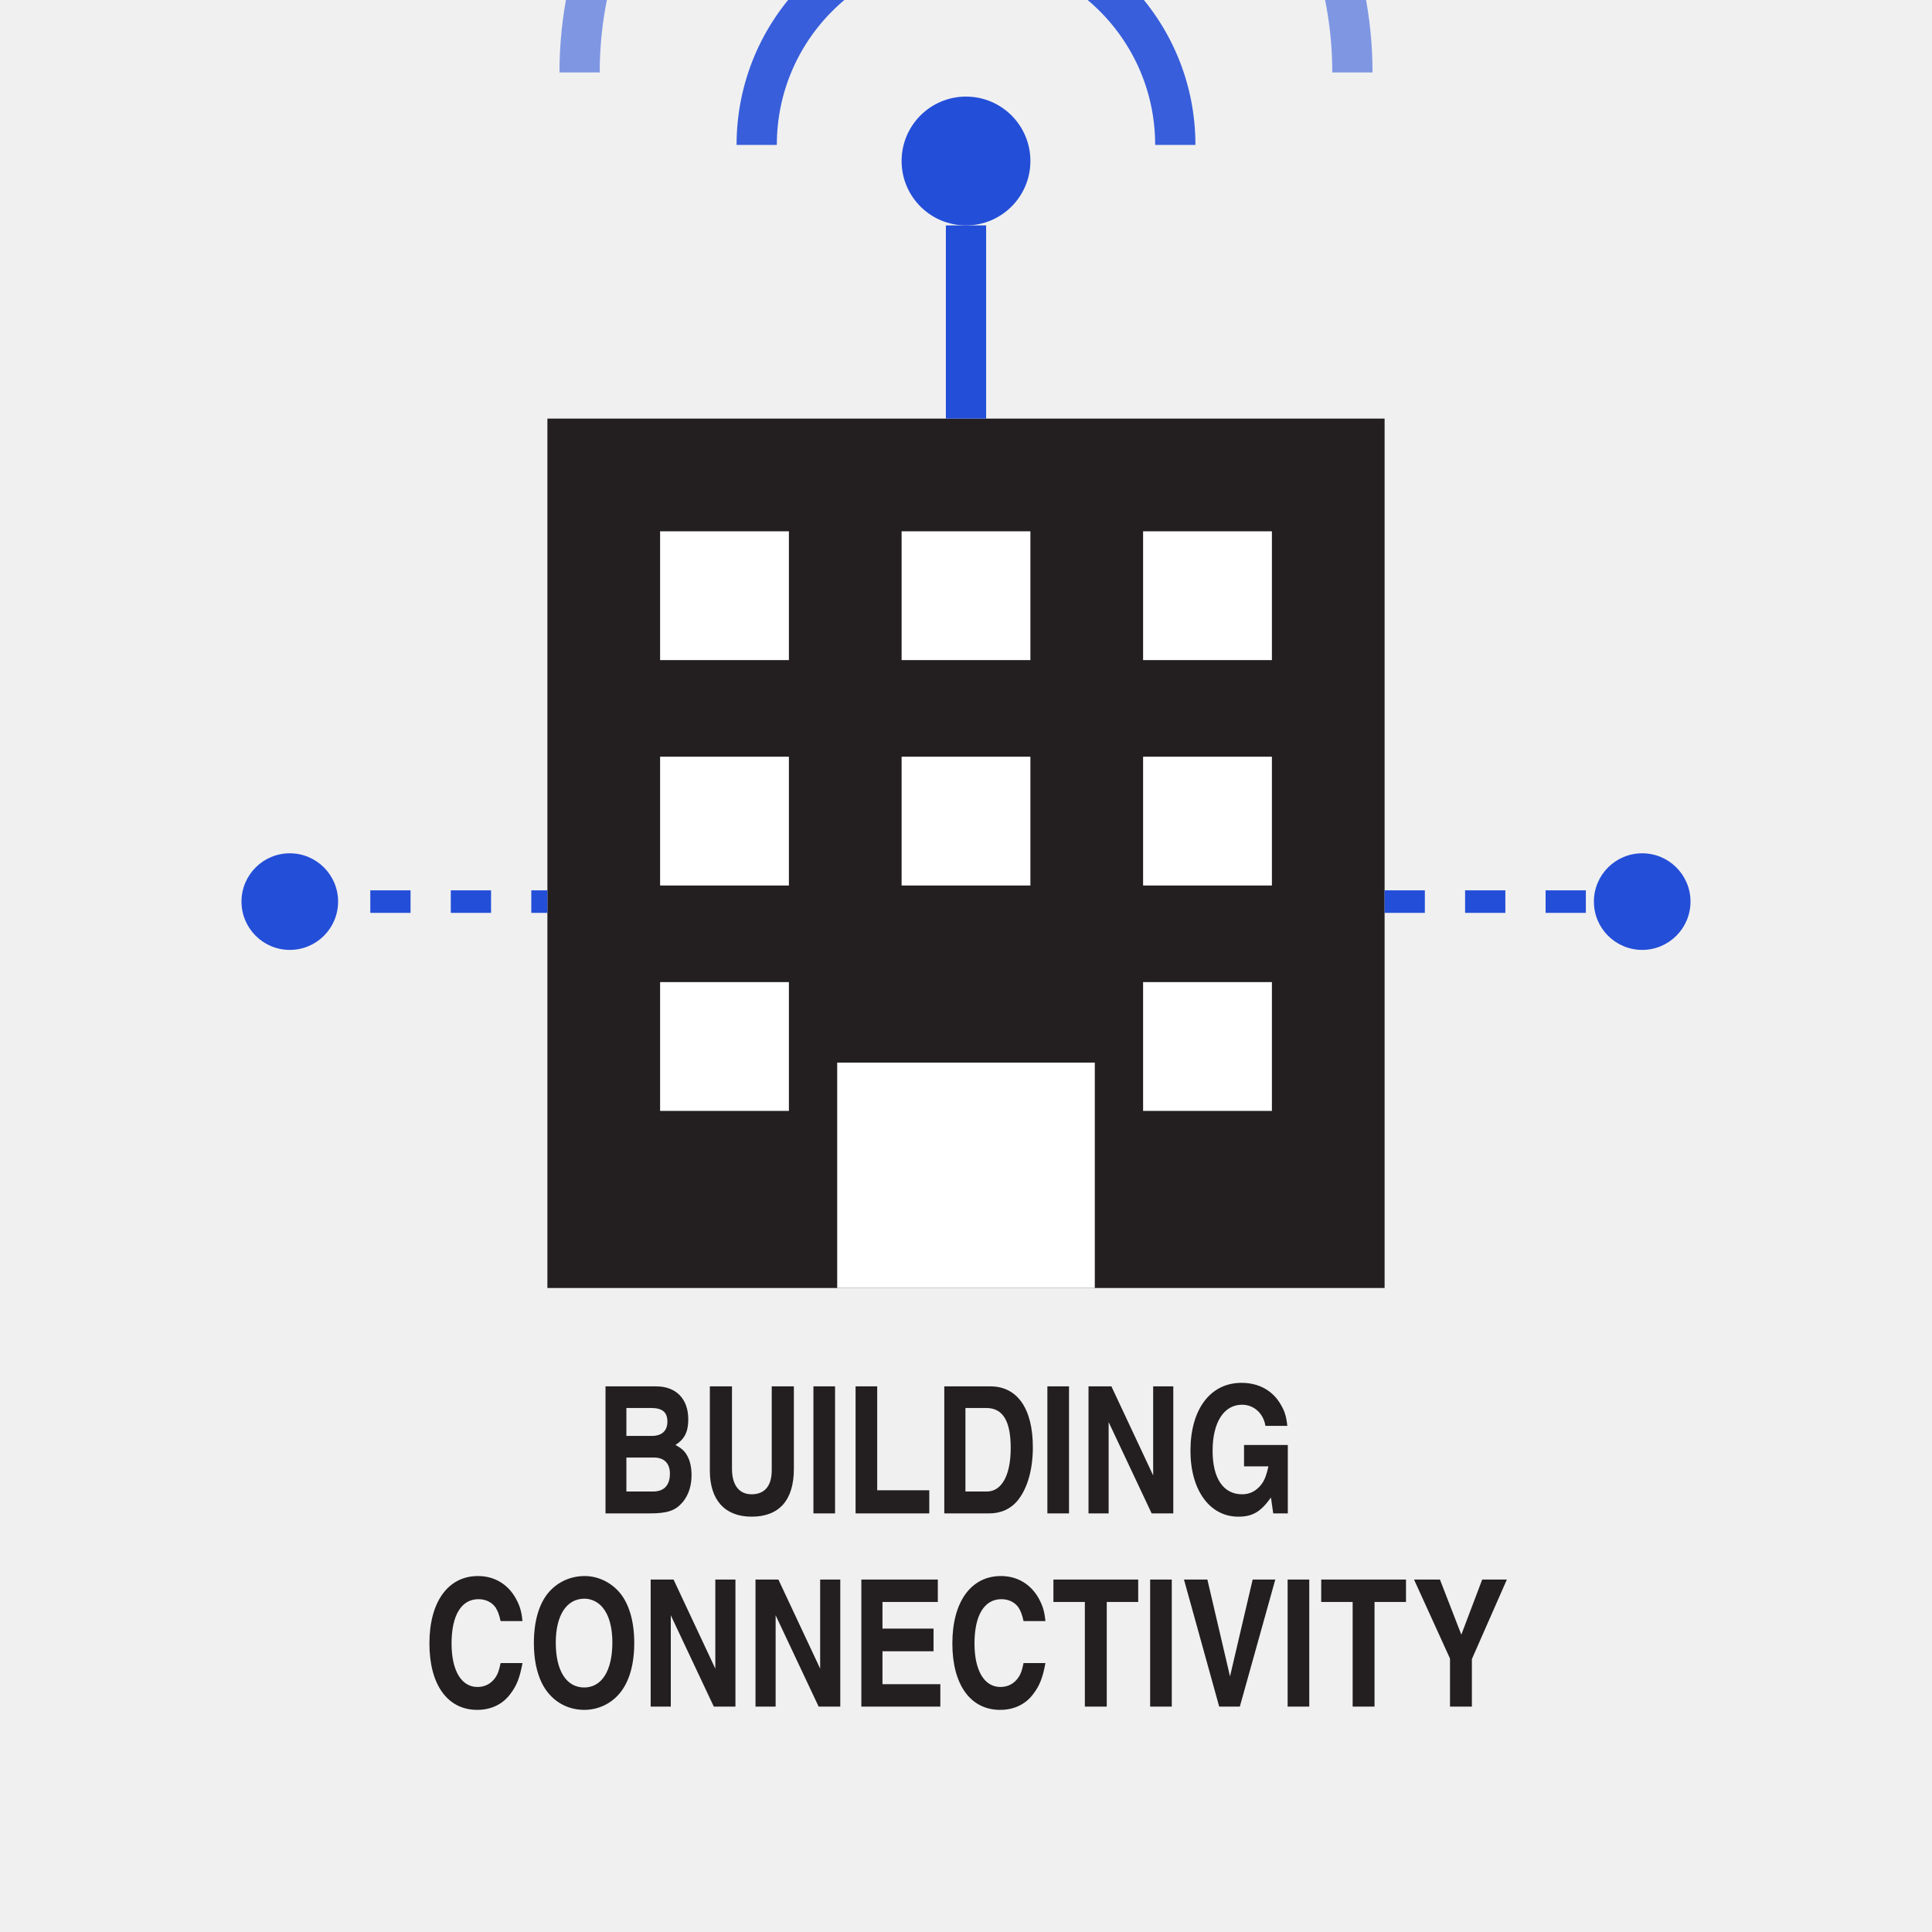
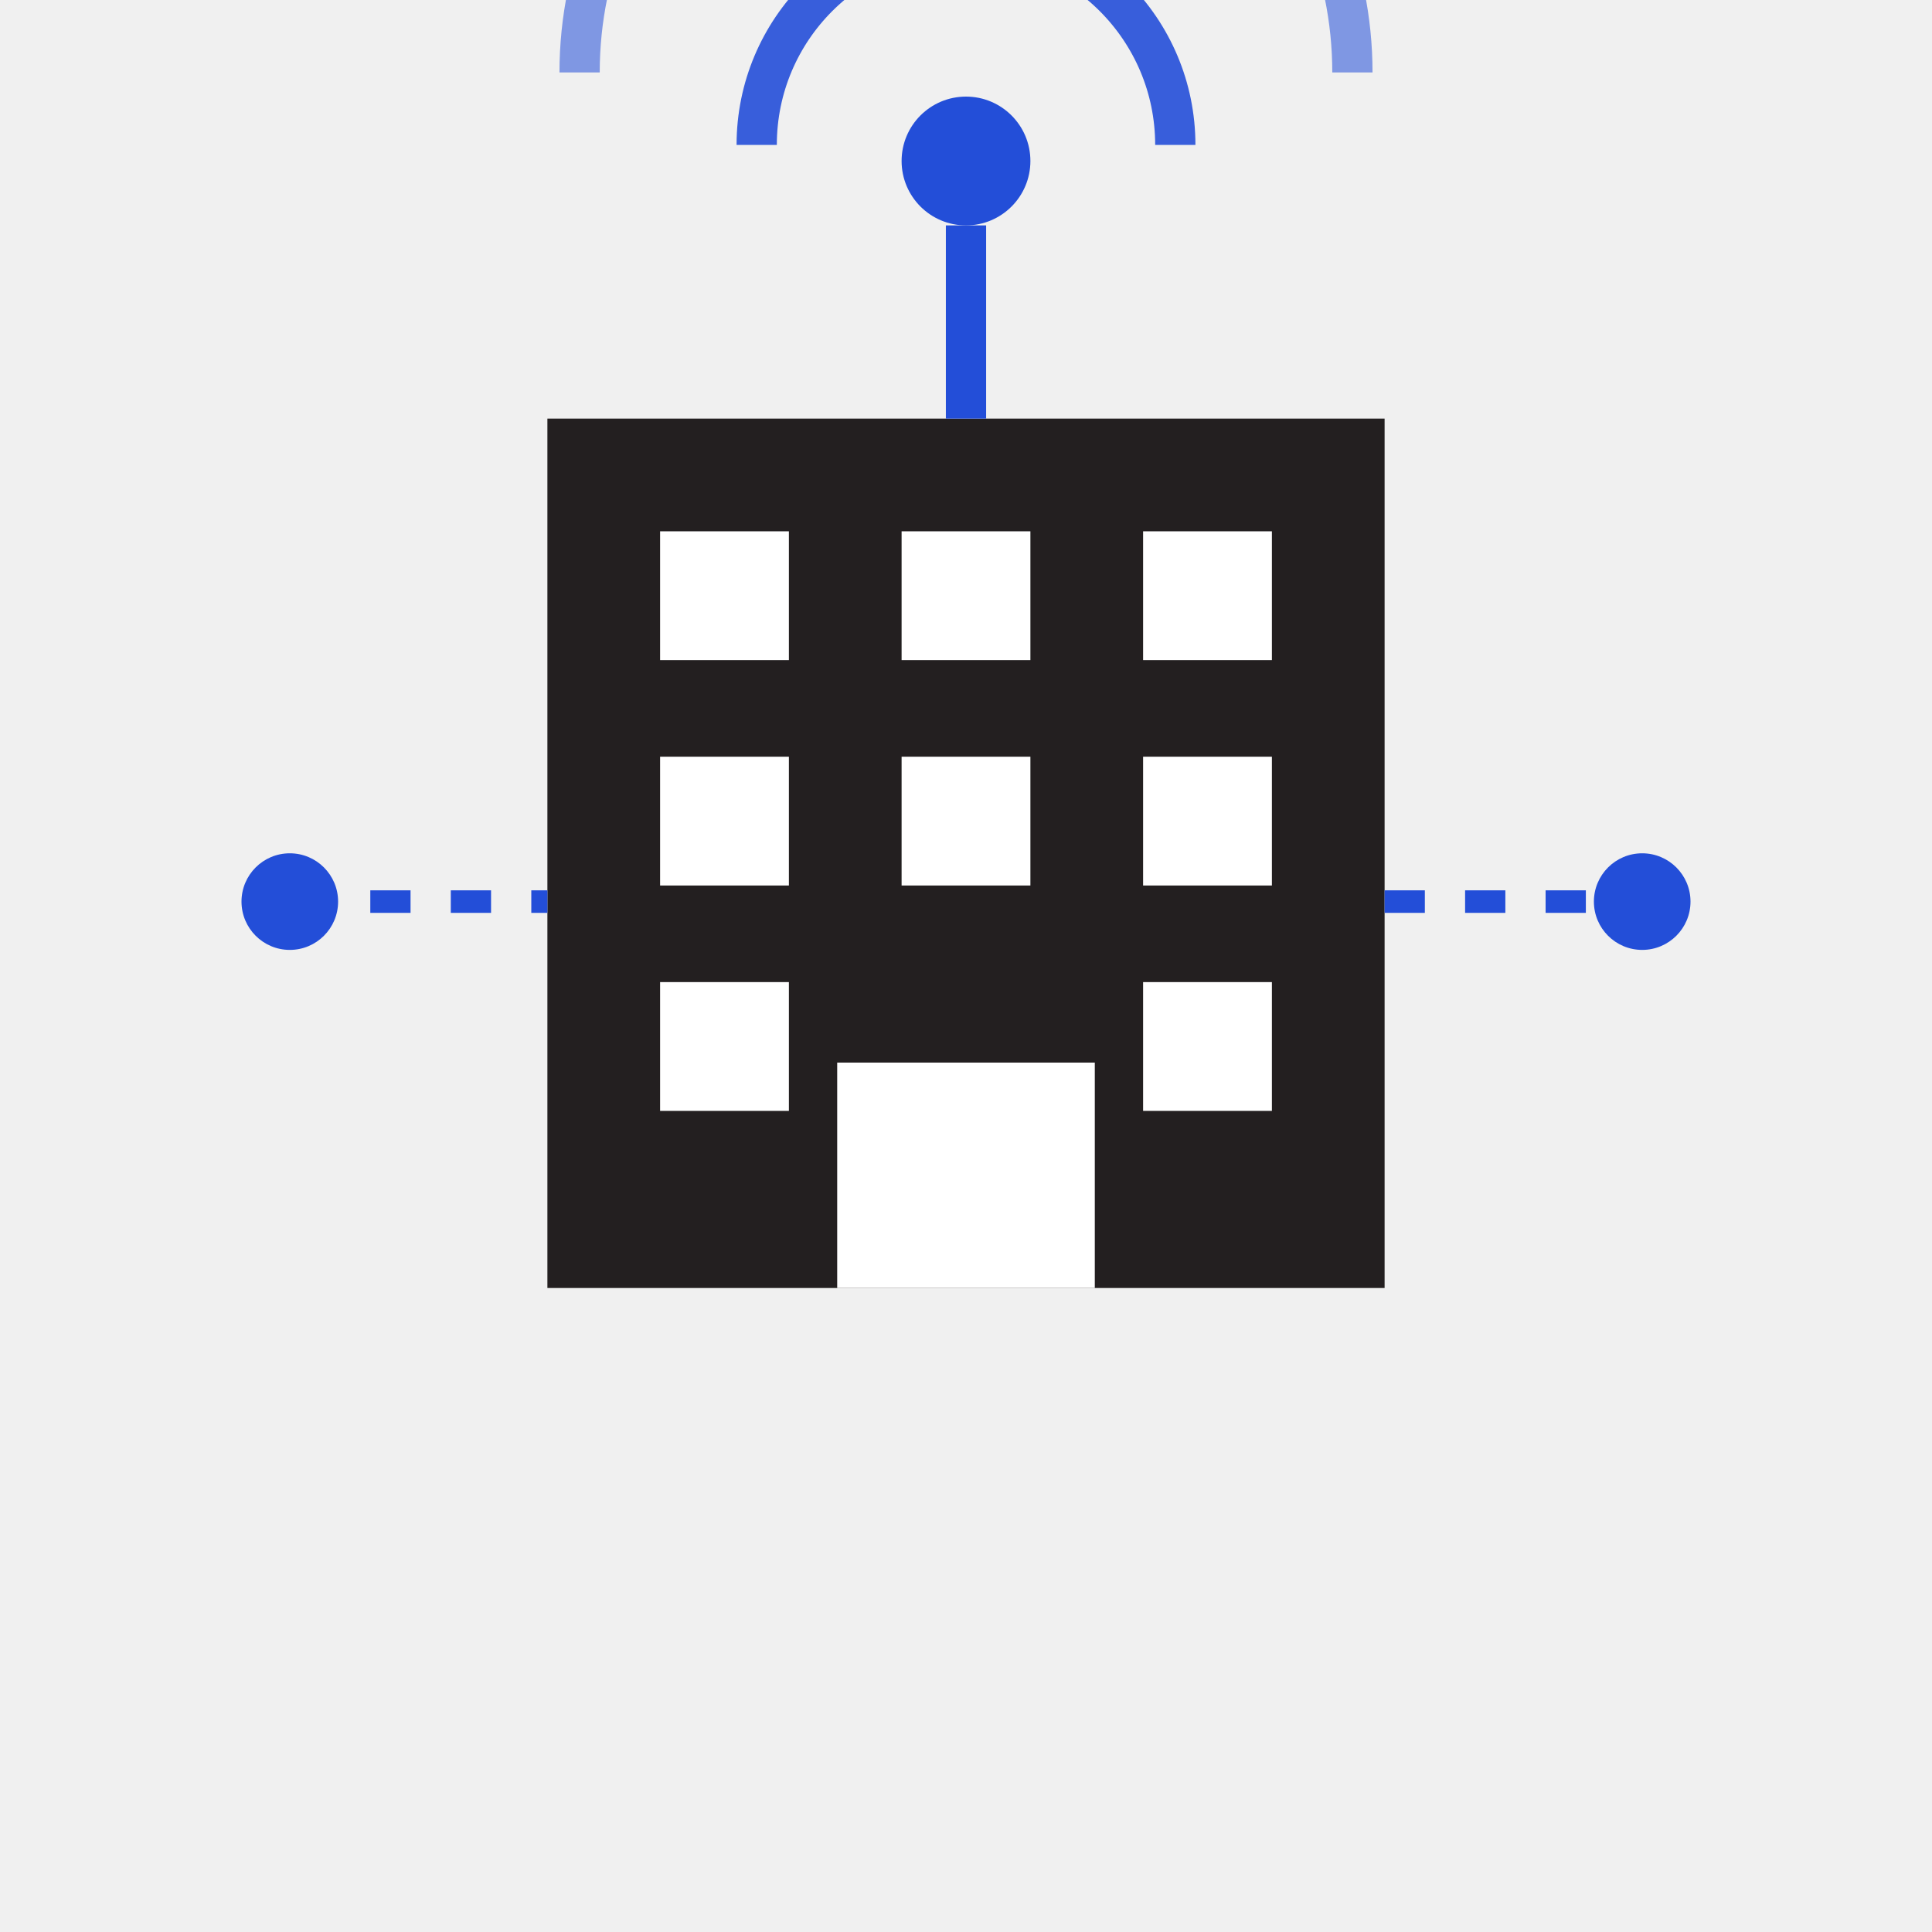
<svg xmlns="http://www.w3.org/2000/svg" class="class-icon" viewBox="0 0 120 120" aria-label="Building Connectivity">
  <rect x="34" y="26" width="52" height="54" fill="#231F20" />
  <rect x="52" y="66" width="16" height="14" fill="#FFFFFF" />
  <g fill="#FFFFFF">
    <rect x="41" y="33" width="8" height="8" />
    <rect x="56" y="33" width="8" height="8" />
    <rect x="71" y="33" width="8" height="8" />
    <rect x="41" y="47" width="8" height="8" />
    <rect x="56" y="47" width="8" height="8" />
    <rect x="71" y="47" width="8" height="8" />
    <rect x="41" y="61" width="8" height="8" />
    <rect x="71" y="61" width="8" height="8" />
  </g>
  <circle cx="60" cy="10" r="4" fill="#234ed8" />
  <line x1="60" y1="26" x2="60" y2="14" stroke="#234ed8" stroke-width="2.5" />
  <g fill="none" stroke="#234ed8" stroke-width="2.5">
    <path d="M47 9 a 13 13 0 0 1 26 0" opacity="0.9" />
    <path d="M36 4.5 a 24 24 0 0 1 48 0" opacity="0.55" />
  </g>
  <circle cx="18" cy="56" r="3" fill="#234ed8" />
  <circle cx="102" cy="56" r="3" fill="#234ed8" />
  <g stroke="#234ed8" stroke-width="1.4" stroke-dasharray="2.5 2.5">
    <line x1="18" y1="56" x2="34" y2="56" />
    <line x1="86" y1="56" x2="102" y2="56" />
  </g>
-   <text x="60" y="94" text-anchor="middle" font-family="'Trade Gothic LT Std Bold Condensed No. 20', 'Trade Gothic LT Std', 'TradeGothicLTStd-BdCn20', 'Trade Gothic Bold Condensed', 'Arial Narrow', 'Helvetica Condensed', sans-serif-condensed" font-size="11" font-weight="700" fill="#231F20" letter-spacing="0">
-     <tspan x="60" dy="0">BUILDING</tspan>
-     <tspan x="60" dy="12">CONNECTIVITY</tspan>
-   </text>
</svg>
